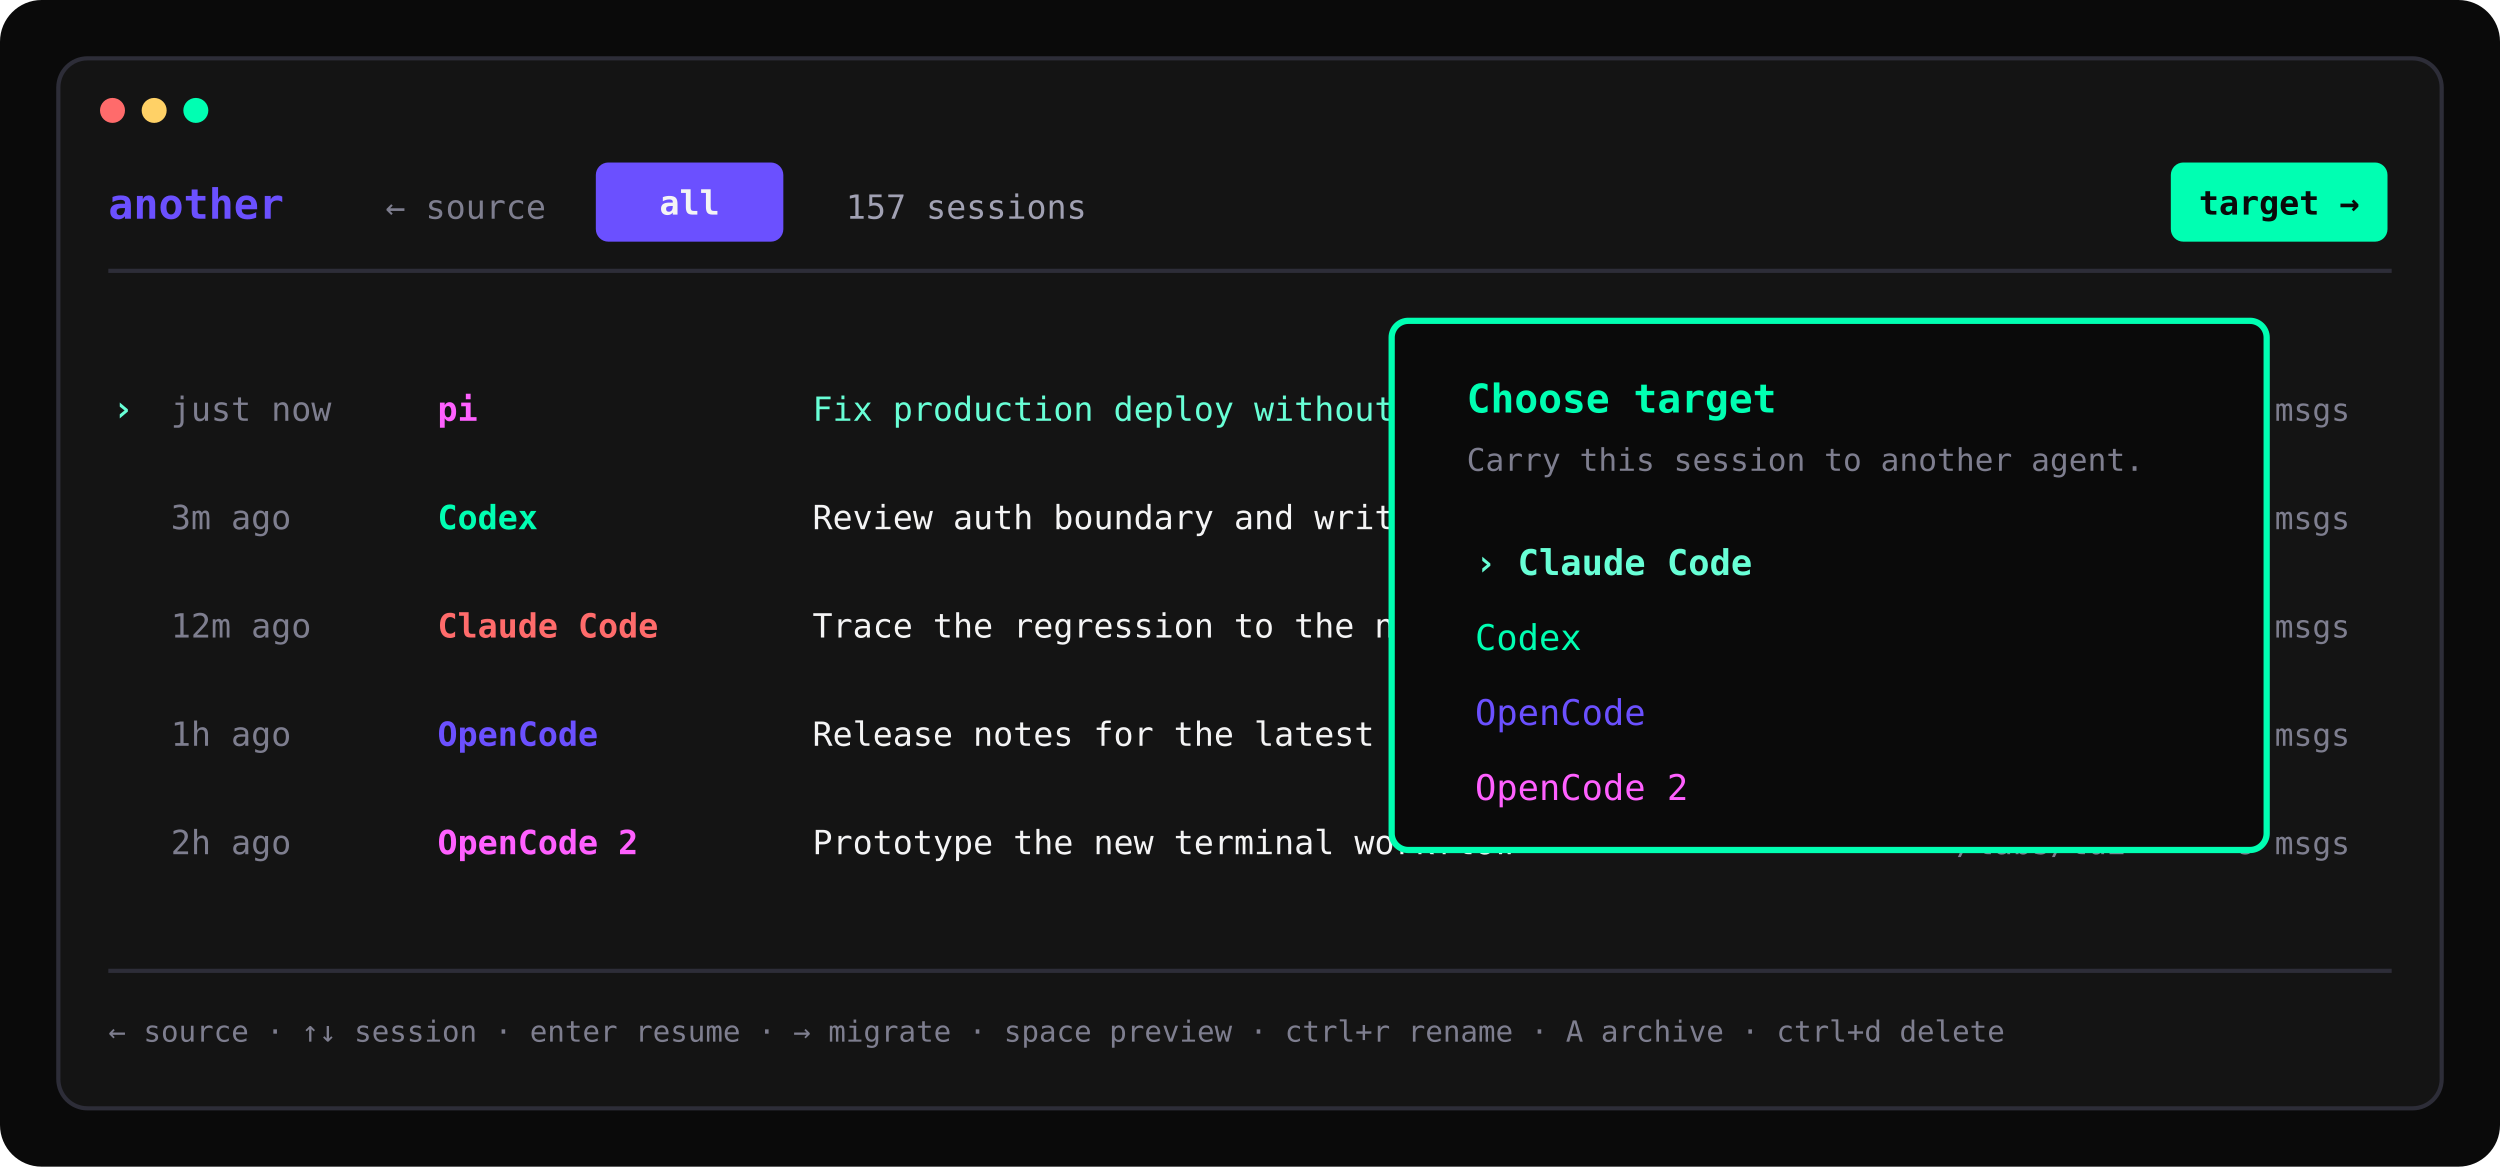
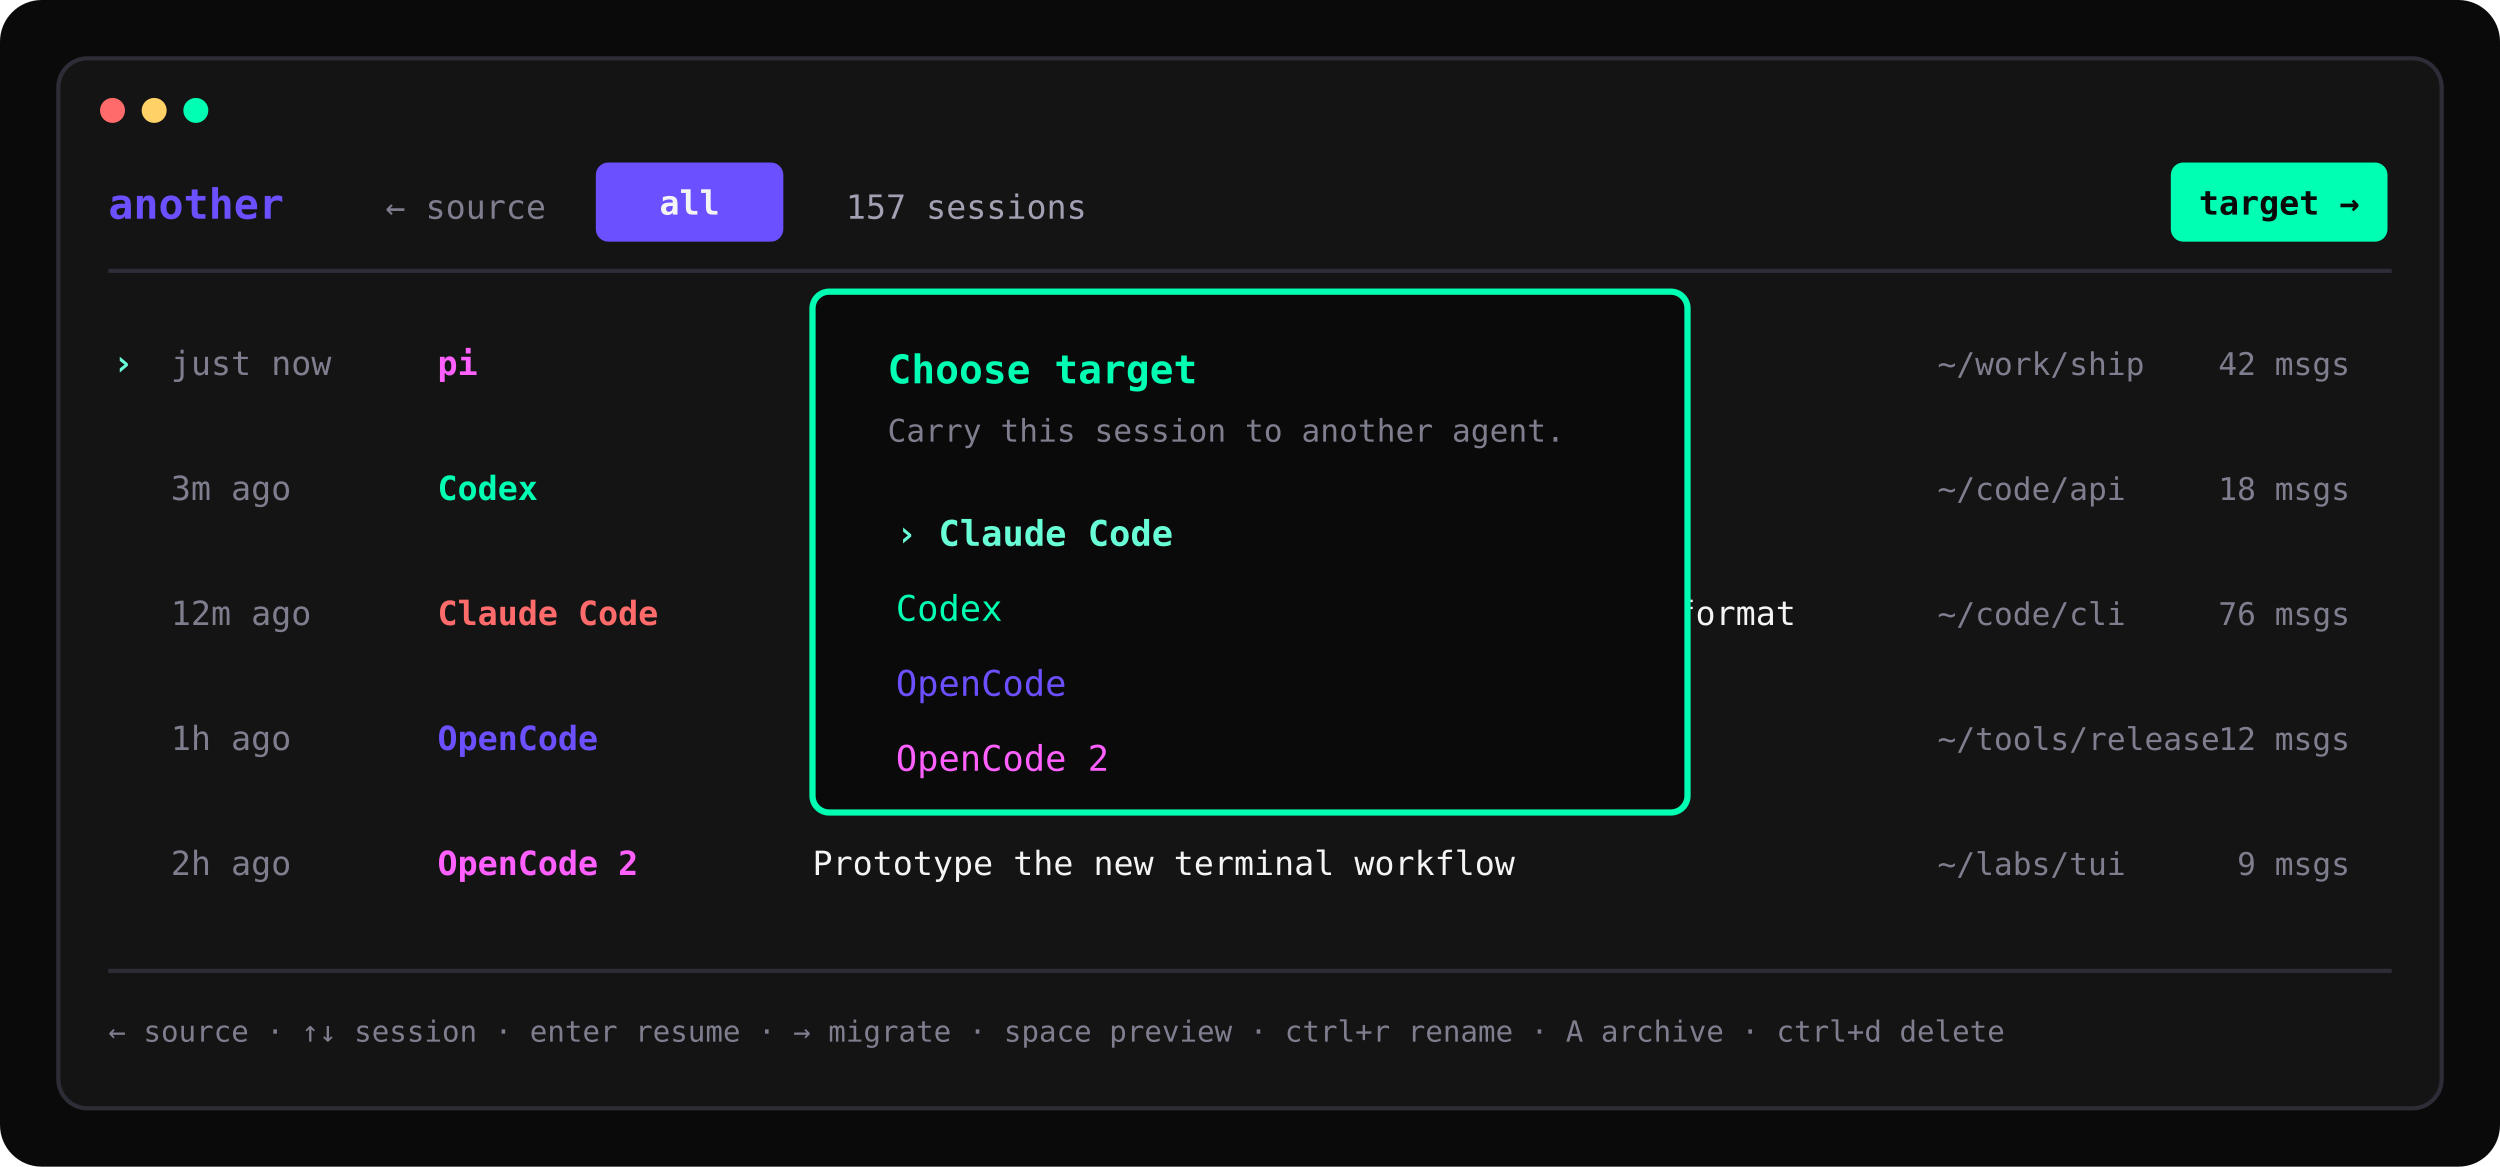
<svg xmlns="http://www.w3.org/2000/svg" width="1200" height="560" viewBox="0 0 1200 560" role="img" aria-label="another terminal session manager preview">
  <rect width="1200" height="560" rx="20" fill="#0A0A0A" />
  <rect x="28" y="28" width="1144" height="504" rx="14" fill="#141414" stroke="#2D2D38" stroke-width="2" />
  <circle cx="54" cy="53" r="6" fill="#FF6B6B" />
  <circle cx="74" cy="53" r="6" fill="#FFD166" />
  <circle cx="94" cy="53" r="6" fill="#00FFB2" />
  <text x="52" y="105" fill="#6B50FF" font-family="'SFMono-Regular','JetBrains Mono','IBM Plex Mono',Menlo,Consolas,monospace" font-size="20" font-weight="700">another</text>
  <text x="185" y="105" fill="#7E7E8F" font-family="'SFMono-Regular','JetBrains Mono','IBM Plex Mono',Menlo,Consolas,monospace" font-size="16">← source</text>
  <rect x="286" y="78" width="90" height="38" rx="6" fill="#6B50FF" />
  <text x="331" y="103" text-anchor="middle" fill="#F4F4F5" font-family="'SFMono-Regular','JetBrains Mono','IBM Plex Mono',Menlo,Consolas,monospace" font-size="16" font-weight="700">all</text>
  <text x="406" y="105" fill="#A1A1B3" font-family="'SFMono-Regular','JetBrains Mono','IBM Plex Mono',Menlo,Consolas,monospace" font-size="16">157 sessions</text>
  <rect x="1042" y="78" width="104" height="38" rx="6" fill="#00FFB2" />
  <text x="1094" y="103" text-anchor="middle" fill="#0A0A0A" font-family="'SFMono-Regular','JetBrains Mono','IBM Plex Mono',Menlo,Consolas,monospace" font-size="16" font-weight="700">target →</text>
  <line x1="52" y1="130" x2="1148" y2="130" stroke="#2D2D38" stroke-width="2" />
-   <text x="54" y="202" fill="#68FFD6" font-family="'SFMono-Regular','JetBrains Mono','IBM Plex Mono',Menlo,Consolas,monospace" font-size="17" font-weight="700">›</text>
-   <text x="82" y="202" fill="#7E7E8F" font-family="'SFMono-Regular','JetBrains Mono','IBM Plex Mono',Menlo,Consolas,monospace" font-size="16">just now</text>
-   <text x="210" y="202" fill="#FF60FF" font-family="'SFMono-Regular','JetBrains Mono','IBM Plex Mono',Menlo,Consolas,monospace" font-size="16" font-weight="650">pi</text>
-   <text x="390" y="202" fill="#68FFD6" font-family="'SFMono-Regular','JetBrains Mono','IBM Plex Mono',Menlo,Consolas,monospace" font-size="16">Fix production deploy without restarting</text>
-   <text x="930" y="202" fill="#7E7E8F" font-family="'SFMono-Regular','JetBrains Mono','IBM Plex Mono',Menlo,Consolas,monospace" font-size="15">~/work/ship</text>
-   <text x="1128" y="202" fill="#7E7E8F" text-anchor="end" font-family="'SFMono-Regular','JetBrains Mono','IBM Plex Mono',Menlo,Consolas,monospace" font-size="15">42 msgs</text>
-   <text x="54" y="254" fill="#F4F4F5" font-family="'SFMono-Regular','JetBrains Mono','IBM Plex Mono',Menlo,Consolas,monospace" font-size="17" font-weight="400" />
-   <text x="82" y="254" fill="#7E7E8F" font-family="'SFMono-Regular','JetBrains Mono','IBM Plex Mono',Menlo,Consolas,monospace" font-size="16">3m ago</text>
-   <text x="210" y="254" fill="#00FFB2" font-family="'SFMono-Regular','JetBrains Mono','IBM Plex Mono',Menlo,Consolas,monospace" font-size="16" font-weight="650">Codex</text>
-   <text x="390" y="254" fill="#F4F4F5" font-family="'SFMono-Regular','JetBrains Mono','IBM Plex Mono',Menlo,Consolas,monospace" font-size="16">Review auth boundary and write the tests</text>
-   <text x="930" y="254" fill="#7E7E8F" font-family="'SFMono-Regular','JetBrains Mono','IBM Plex Mono',Menlo,Consolas,monospace" font-size="15">~/code/api</text>
-   <text x="1128" y="254" fill="#7E7E8F" text-anchor="end" font-family="'SFMono-Regular','JetBrains Mono','IBM Plex Mono',Menlo,Consolas,monospace" font-size="15">18 msgs</text>
-   <text x="54" y="306" fill="#F4F4F5" font-family="'SFMono-Regular','JetBrains Mono','IBM Plex Mono',Menlo,Consolas,monospace" font-size="17" font-weight="400" />
-   <text x="82" y="306" fill="#7E7E8F" font-family="'SFMono-Regular','JetBrains Mono','IBM Plex Mono',Menlo,Consolas,monospace" font-size="16">12m ago</text>
-   <text x="210" y="306" fill="#FF6B6B" font-family="'SFMono-Regular','JetBrains Mono','IBM Plex Mono',Menlo,Consolas,monospace" font-size="16" font-weight="650">Claude Code</text>
-   <text x="390" y="306" fill="#F4F4F5" font-family="'SFMono-Regular','JetBrains Mono','IBM Plex Mono',Menlo,Consolas,monospace" font-size="16">Trace the regression to the native session format</text>
-   <text x="930" y="306" fill="#7E7E8F" font-family="'SFMono-Regular','JetBrains Mono','IBM Plex Mono',Menlo,Consolas,monospace" font-size="15">~/code/cli</text>
-   <text x="1128" y="306" fill="#7E7E8F" text-anchor="end" font-family="'SFMono-Regular','JetBrains Mono','IBM Plex Mono',Menlo,Consolas,monospace" font-size="15">76 msgs</text>
-   <text x="54" y="358" fill="#F4F4F5" font-family="'SFMono-Regular','JetBrains Mono','IBM Plex Mono',Menlo,Consolas,monospace" font-size="17" font-weight="400" />
-   <text x="82" y="358" fill="#7E7E8F" font-family="'SFMono-Regular','JetBrains Mono','IBM Plex Mono',Menlo,Consolas,monospace" font-size="16">1h ago</text>
-   <text x="210" y="358" fill="#6B50FF" font-family="'SFMono-Regular','JetBrains Mono','IBM Plex Mono',Menlo,Consolas,monospace" font-size="16" font-weight="650">OpenCode</text>
-   <text x="390" y="358" fill="#F4F4F5" font-family="'SFMono-Regular','JetBrains Mono','IBM Plex Mono',Menlo,Consolas,monospace" font-size="16">Release notes for the latest package</text>
-   <text x="930" y="358" fill="#7E7E8F" font-family="'SFMono-Regular','JetBrains Mono','IBM Plex Mono',Menlo,Consolas,monospace" font-size="15">~/tools/release</text>
-   <text x="1128" y="358" fill="#7E7E8F" text-anchor="end" font-family="'SFMono-Regular','JetBrains Mono','IBM Plex Mono',Menlo,Consolas,monospace" font-size="15">12 msgs</text>
-   <text x="54" y="410" fill="#F4F4F5" font-family="'SFMono-Regular','JetBrains Mono','IBM Plex Mono',Menlo,Consolas,monospace" font-size="17" font-weight="400" />
-   <text x="82" y="410" fill="#7E7E8F" font-family="'SFMono-Regular','JetBrains Mono','IBM Plex Mono',Menlo,Consolas,monospace" font-size="16">2h ago</text>
-   <text x="210" y="410" fill="#FF60FF" font-family="'SFMono-Regular','JetBrains Mono','IBM Plex Mono',Menlo,Consolas,monospace" font-size="16" font-weight="650">OpenCode 2</text>
-   <text x="390" y="410" fill="#F4F4F5" font-family="'SFMono-Regular','JetBrains Mono','IBM Plex Mono',Menlo,Consolas,monospace" font-size="16">Prototype the new terminal workflow</text>
-   <text x="930" y="410" fill="#7E7E8F" font-family="'SFMono-Regular','JetBrains Mono','IBM Plex Mono',Menlo,Consolas,monospace" font-size="15">~/labs/tui</text>
-   <text x="1128" y="410" fill="#7E7E8F" text-anchor="end" font-family="'SFMono-Regular','JetBrains Mono','IBM Plex Mono',Menlo,Consolas,monospace" font-size="15">9 msgs</text>
-   <rect x="668" y="154" width="420" height="254" rx="8" fill="#0A0A0A" stroke="#00FFB2" stroke-width="3" />
-   <text x="704" y="198" fill="#00FFB2" font-family="'SFMono-Regular','JetBrains Mono','IBM Plex Mono',Menlo,Consolas,monospace" font-size="19" font-weight="700">Choose target</text>
-   <text x="704" y="226" fill="#7E7E8F" font-family="'SFMono-Regular','JetBrains Mono','IBM Plex Mono',Menlo,Consolas,monospace" font-size="15">Carry this session to another agent.</text>
-   <text x="708" y="276" fill="#68FFD6" font-family="'SFMono-Regular','JetBrains Mono','IBM Plex Mono',Menlo,Consolas,monospace" font-size="17" font-weight="700">› Claude Code</text>
-   <text x="708" y="312" fill="#00FFB2" font-family="'SFMono-Regular','JetBrains Mono','IBM Plex Mono',Menlo,Consolas,monospace" font-size="17">  Codex</text>
-   <text x="708" y="348" fill="#6B50FF" font-family="'SFMono-Regular','JetBrains Mono','IBM Plex Mono',Menlo,Consolas,monospace" font-size="17">  OpenCode</text>
-   <text x="708" y="384" fill="#FF60FF" font-family="'SFMono-Regular','JetBrains Mono','IBM Plex Mono',Menlo,Consolas,monospace" font-size="17">  OpenCode 2</text>
+   <text x="54" y="180" fill="#68FFD6" font-family="'SFMono-Regular','JetBrains Mono','IBM Plex Mono',Menlo,Consolas,monospace" font-size="17" font-weight="700">›</text>
+   <text x="82" y="180" fill="#7E7E8F" font-family="'SFMono-Regular','JetBrains Mono','IBM Plex Mono',Menlo,Consolas,monospace" font-size="16">just now</text>
+   <text x="210" y="180" fill="#FF60FF" font-family="'SFMono-Regular','JetBrains Mono','IBM Plex Mono',Menlo,Consolas,monospace" font-size="16" font-weight="650">pi</text>
+   <text x="390" y="180" fill="#68FFD6" font-family="'SFMono-Regular','JetBrains Mono','IBM Plex Mono',Menlo,Consolas,monospace" font-size="16">Fix production deploy without restarting</text>
+   <text x="930" y="180" fill="#7E7E8F" font-family="'SFMono-Regular','JetBrains Mono','IBM Plex Mono',Menlo,Consolas,monospace" font-size="15">~/work/ship</text>
+   <text x="1128" y="180" fill="#7E7E8F" text-anchor="end" font-family="'SFMono-Regular','JetBrains Mono','IBM Plex Mono',Menlo,Consolas,monospace" font-size="15">42 msgs</text>
+   <text x="54" y="240" fill="#F4F4F5" font-family="'SFMono-Regular','JetBrains Mono','IBM Plex Mono',Menlo,Consolas,monospace" font-size="17" font-weight="400" />
+   <text x="82" y="240" fill="#7E7E8F" font-family="'SFMono-Regular','JetBrains Mono','IBM Plex Mono',Menlo,Consolas,monospace" font-size="16">3m ago</text>
+   <text x="210" y="240" fill="#00FFB2" font-family="'SFMono-Regular','JetBrains Mono','IBM Plex Mono',Menlo,Consolas,monospace" font-size="16" font-weight="650">Codex</text>
+   <text x="390" y="240" fill="#F4F4F5" font-family="'SFMono-Regular','JetBrains Mono','IBM Plex Mono',Menlo,Consolas,monospace" font-size="16">Review auth boundary and write the tests</text>
+   <text x="930" y="240" fill="#7E7E8F" font-family="'SFMono-Regular','JetBrains Mono','IBM Plex Mono',Menlo,Consolas,monospace" font-size="15">~/code/api</text>
+   <text x="1128" y="240" fill="#7E7E8F" text-anchor="end" font-family="'SFMono-Regular','JetBrains Mono','IBM Plex Mono',Menlo,Consolas,monospace" font-size="15">18 msgs</text>
+   <text x="54" y="300" fill="#F4F4F5" font-family="'SFMono-Regular','JetBrains Mono','IBM Plex Mono',Menlo,Consolas,monospace" font-size="17" font-weight="400" />
+   <text x="82" y="300" fill="#7E7E8F" font-family="'SFMono-Regular','JetBrains Mono','IBM Plex Mono',Menlo,Consolas,monospace" font-size="16">12m ago</text>
+   <text x="210" y="300" fill="#FF6B6B" font-family="'SFMono-Regular','JetBrains Mono','IBM Plex Mono',Menlo,Consolas,monospace" font-size="16" font-weight="650">Claude Code</text>
+   <text x="390" y="300" fill="#F4F4F5" font-family="'SFMono-Regular','JetBrains Mono','IBM Plex Mono',Menlo,Consolas,monospace" font-size="16">Trace the regression to the native session format</text>
+   <text x="930" y="300" fill="#7E7E8F" font-family="'SFMono-Regular','JetBrains Mono','IBM Plex Mono',Menlo,Consolas,monospace" font-size="15">~/code/cli</text>
+   <text x="1128" y="300" fill="#7E7E8F" text-anchor="end" font-family="'SFMono-Regular','JetBrains Mono','IBM Plex Mono',Menlo,Consolas,monospace" font-size="15">76 msgs</text>
+   <text x="54" y="360" fill="#F4F4F5" font-family="'SFMono-Regular','JetBrains Mono','IBM Plex Mono',Menlo,Consolas,monospace" font-size="17" font-weight="400" />
+   <text x="82" y="360" fill="#7E7E8F" font-family="'SFMono-Regular','JetBrains Mono','IBM Plex Mono',Menlo,Consolas,monospace" font-size="16">1h ago</text>
+   <text x="210" y="360" fill="#6B50FF" font-family="'SFMono-Regular','JetBrains Mono','IBM Plex Mono',Menlo,Consolas,monospace" font-size="16" font-weight="650">OpenCode</text>
+   <text x="390" y="360" fill="#F4F4F5" font-family="'SFMono-Regular','JetBrains Mono','IBM Plex Mono',Menlo,Consolas,monospace" font-size="16">Release notes for the latest package</text>
+   <text x="930" y="360" fill="#7E7E8F" font-family="'SFMono-Regular','JetBrains Mono','IBM Plex Mono',Menlo,Consolas,monospace" font-size="15">~/tools/release</text>
+   <text x="1128" y="360" fill="#7E7E8F" text-anchor="end" font-family="'SFMono-Regular','JetBrains Mono','IBM Plex Mono',Menlo,Consolas,monospace" font-size="15">12 msgs</text>
+   <text x="54" y="420" fill="#F4F4F5" font-family="'SFMono-Regular','JetBrains Mono','IBM Plex Mono',Menlo,Consolas,monospace" font-size="17" font-weight="400" />
+   <text x="82" y="420" fill="#7E7E8F" font-family="'SFMono-Regular','JetBrains Mono','IBM Plex Mono',Menlo,Consolas,monospace" font-size="16">2h ago</text>
+   <text x="210" y="420" fill="#FF60FF" font-family="'SFMono-Regular','JetBrains Mono','IBM Plex Mono',Menlo,Consolas,monospace" font-size="16" font-weight="650">OpenCode 2</text>
+   <text x="390" y="420" fill="#F4F4F5" font-family="'SFMono-Regular','JetBrains Mono','IBM Plex Mono',Menlo,Consolas,monospace" font-size="16">Prototype the new terminal workflow</text>
+   <text x="930" y="420" fill="#7E7E8F" font-family="'SFMono-Regular','JetBrains Mono','IBM Plex Mono',Menlo,Consolas,monospace" font-size="15">~/labs/tui</text>
+   <text x="1128" y="420" fill="#7E7E8F" text-anchor="end" font-family="'SFMono-Regular','JetBrains Mono','IBM Plex Mono',Menlo,Consolas,monospace" font-size="15">9 msgs</text>
+   <rect x="390" y="140" width="420" height="250" rx="8" fill="#0A0A0A" stroke="#00FFB2" stroke-width="3" />
+   <text x="426" y="184" fill="#00FFB2" font-family="'SFMono-Regular','JetBrains Mono','IBM Plex Mono',Menlo,Consolas,monospace" font-size="19" font-weight="700">Choose target</text>
+   <text x="426" y="212" fill="#7E7E8F" font-family="'SFMono-Regular','JetBrains Mono','IBM Plex Mono',Menlo,Consolas,monospace" font-size="15">Carry this session to another agent.</text>
+   <text x="430" y="262" fill="#68FFD6" font-family="'SFMono-Regular','JetBrains Mono','IBM Plex Mono',Menlo,Consolas,monospace" font-size="17" font-weight="700">› Claude Code</text>
+   <text x="430" y="298" fill="#00FFB2" font-family="'SFMono-Regular','JetBrains Mono','IBM Plex Mono',Menlo,Consolas,monospace" font-size="17">  Codex</text>
+   <text x="430" y="334" fill="#6B50FF" font-family="'SFMono-Regular','JetBrains Mono','IBM Plex Mono',Menlo,Consolas,monospace" font-size="17">  OpenCode</text>
+   <text x="430" y="370" fill="#FF60FF" font-family="'SFMono-Regular','JetBrains Mono','IBM Plex Mono',Menlo,Consolas,monospace" font-size="17">  OpenCode 2</text>
  <line x1="52" y1="466" x2="1148" y2="466" stroke="#2D2D38" stroke-width="2" />
  <text x="52" y="500" fill="#7E7E8F" font-family="'SFMono-Regular','JetBrains Mono','IBM Plex Mono',Menlo,Consolas,monospace" font-size="14">← source · ↑↓ session · enter resume · → migrate · space preview · ctrl+r rename · A archive · ctrl+d delete</text>
</svg>
